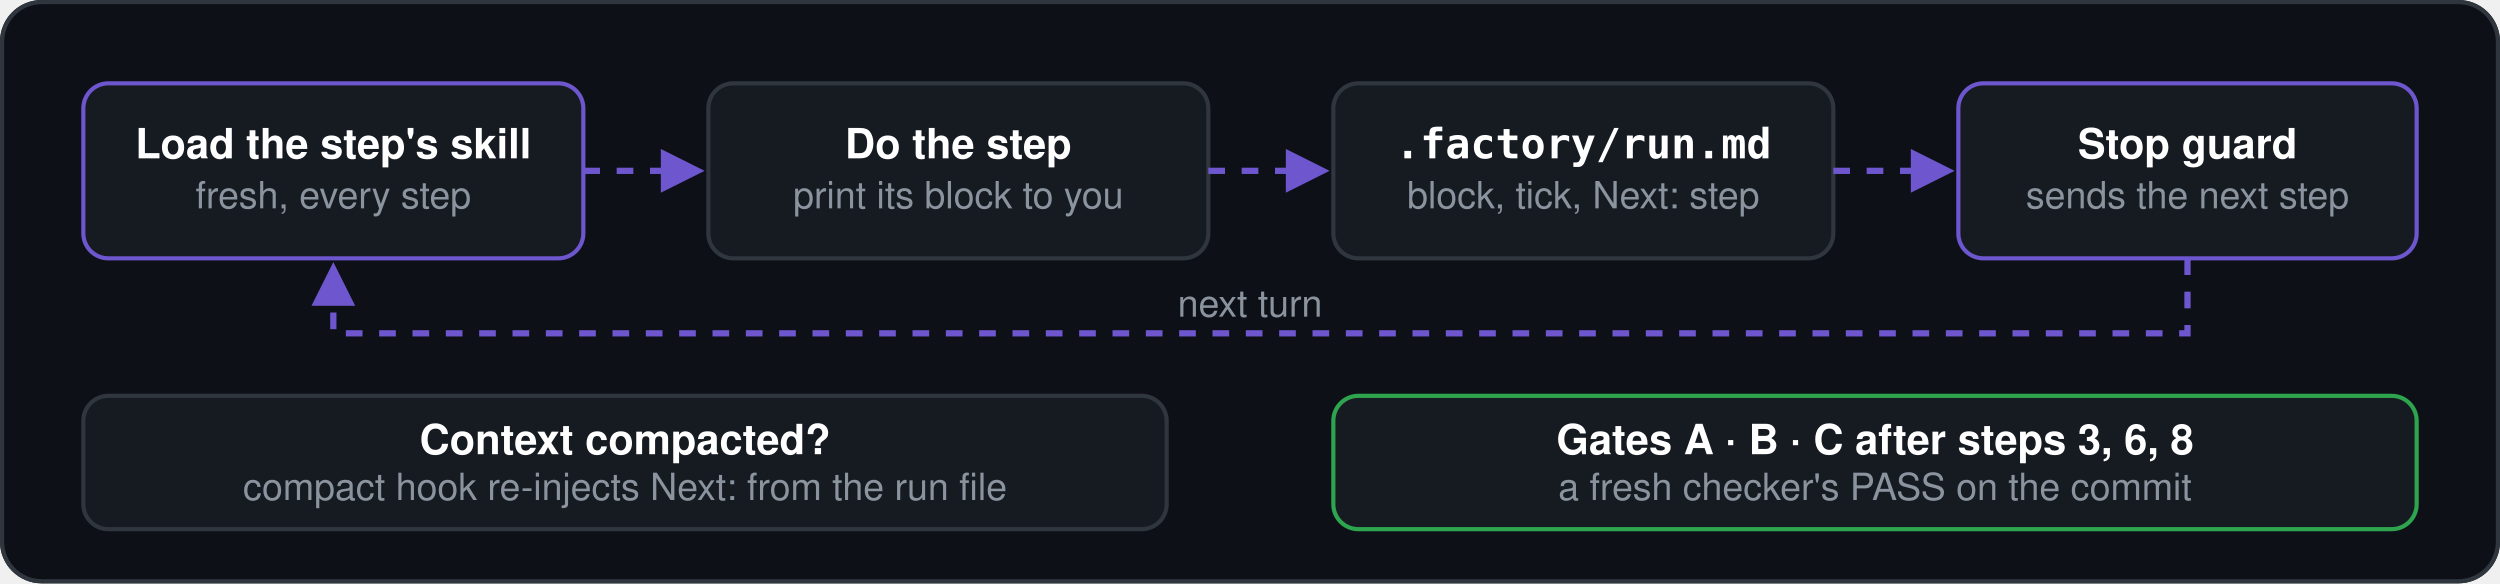
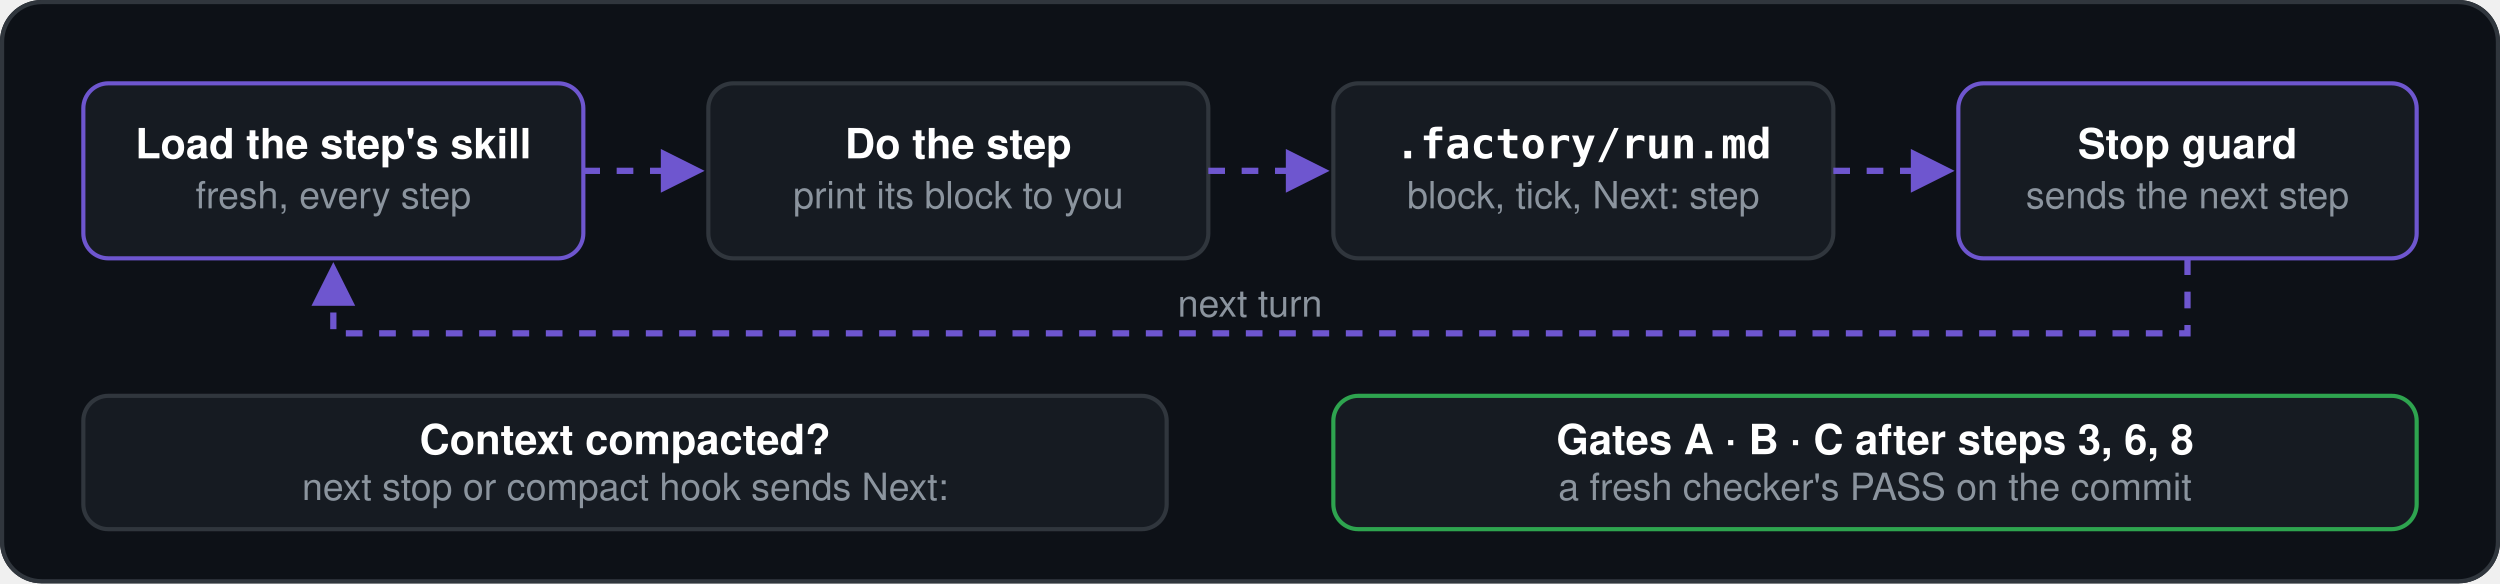
<svg xmlns="http://www.w3.org/2000/svg" viewBox="0 0 1200 280" width="1200" height="280" role="img" aria-labelledby="t d">
  <style>
text{font-family:-apple-system,"Segoe UI",Helvetica,Arial,sans-serif;fill:#c9d1d9;text-anchor:middle}
.mono{font-family:ui-monospace,SFMono-Regular,Menlo,Consolas,monospace}
.h{font-size:20px;font-weight:700;fill:#fff}
.s{font-size:18px;fill:#8b949e}
.box{fill:#161b22;stroke:#30363d;stroke-width:2}
.hot{fill:#161b22;stroke:#6E56CF;stroke-width:2}
.ok{fill:#161b22;stroke:#2EA44F;stroke-width:2}
.a{stroke:#6E56CF;stroke-width:3;fill:none;stroke-dasharray:8 8;animation:flow 1.2s linear infinite}
@keyframes flow{to{stroke-dashoffset:-16}}
@media (prefers-reduced-motion:reduce){.a{animation:none}}
</style>
  <defs>
    <marker id="m" viewBox="0 0 10 10" refX="8" refY="5" markerWidth="7" markerHeight="7" orient="auto">
      <path d="M0 0L10 5L0 10z" fill="#6E56CF" />
    </marker>
  </defs>
  <rect width="1200" height="280" rx="20" fill="#0d1117" />
  <rect x="1" y="1" width="1198" height="278" rx="19" fill="none" stroke="#30363d" stroke-width="2" />
  <rect x="40" y="40" width="240" height="84" rx="12" class="hot" />
  <text x="160" y="76" class="h">Load the step's skill</text>
  <text x="160" y="100" class="s">fresh, every step</text>
  <rect x="340" y="40" width="240" height="84" rx="12" class="box" />
  <text x="460" y="76" class="h">Do the step</text>
  <text x="460" y="100" class="s">print its block to you</text>
  <rect x="640" y="40" width="240" height="84" rx="12" class="box" />
  <text x="760" y="76" class="h mono">.factory/run.md</text>
  <text x="760" y="100" class="s">block, tick, Next: step</text>
  <rect x="940" y="40" width="220" height="84" rx="12" class="hot" />
  <text x="1050" y="76" class="h">Stop guard</text>
  <text x="1050" y="100" class="s">sends the next step</text>
  <path d="M280 82H334" class="a" marker-end="url(#m)" />
  <path d="M580 82H634" class="a" marker-end="url(#m)" />
  <path d="M880 82H934" class="a" marker-end="url(#m)" />
  <path d="M1050 124V160H160V130" class="a" marker-end="url(#m)" />
  <text x="600" y="152" class="s">next turn</text>
  <rect x="40" y="190" width="520" height="64" rx="12" class="box" />
  <text x="300" y="218" class="h">Context compacted?</text>
-   <text x="300" y="240" class="s">compact hook re-injects Next: from the run file</text>
+   <text x="300" y="240" class="s">next stop or compact hook sends Next:</text>
  <rect x="640" y="190" width="520" height="64" rx="12" class="ok" />
  <text x="900" y="218" class="h">Gates A · B · C after steps 3, 6, 8</text>
  <text x="900" y="240" class="s">a fresh checker's PASS on the commit</text>
</svg>
